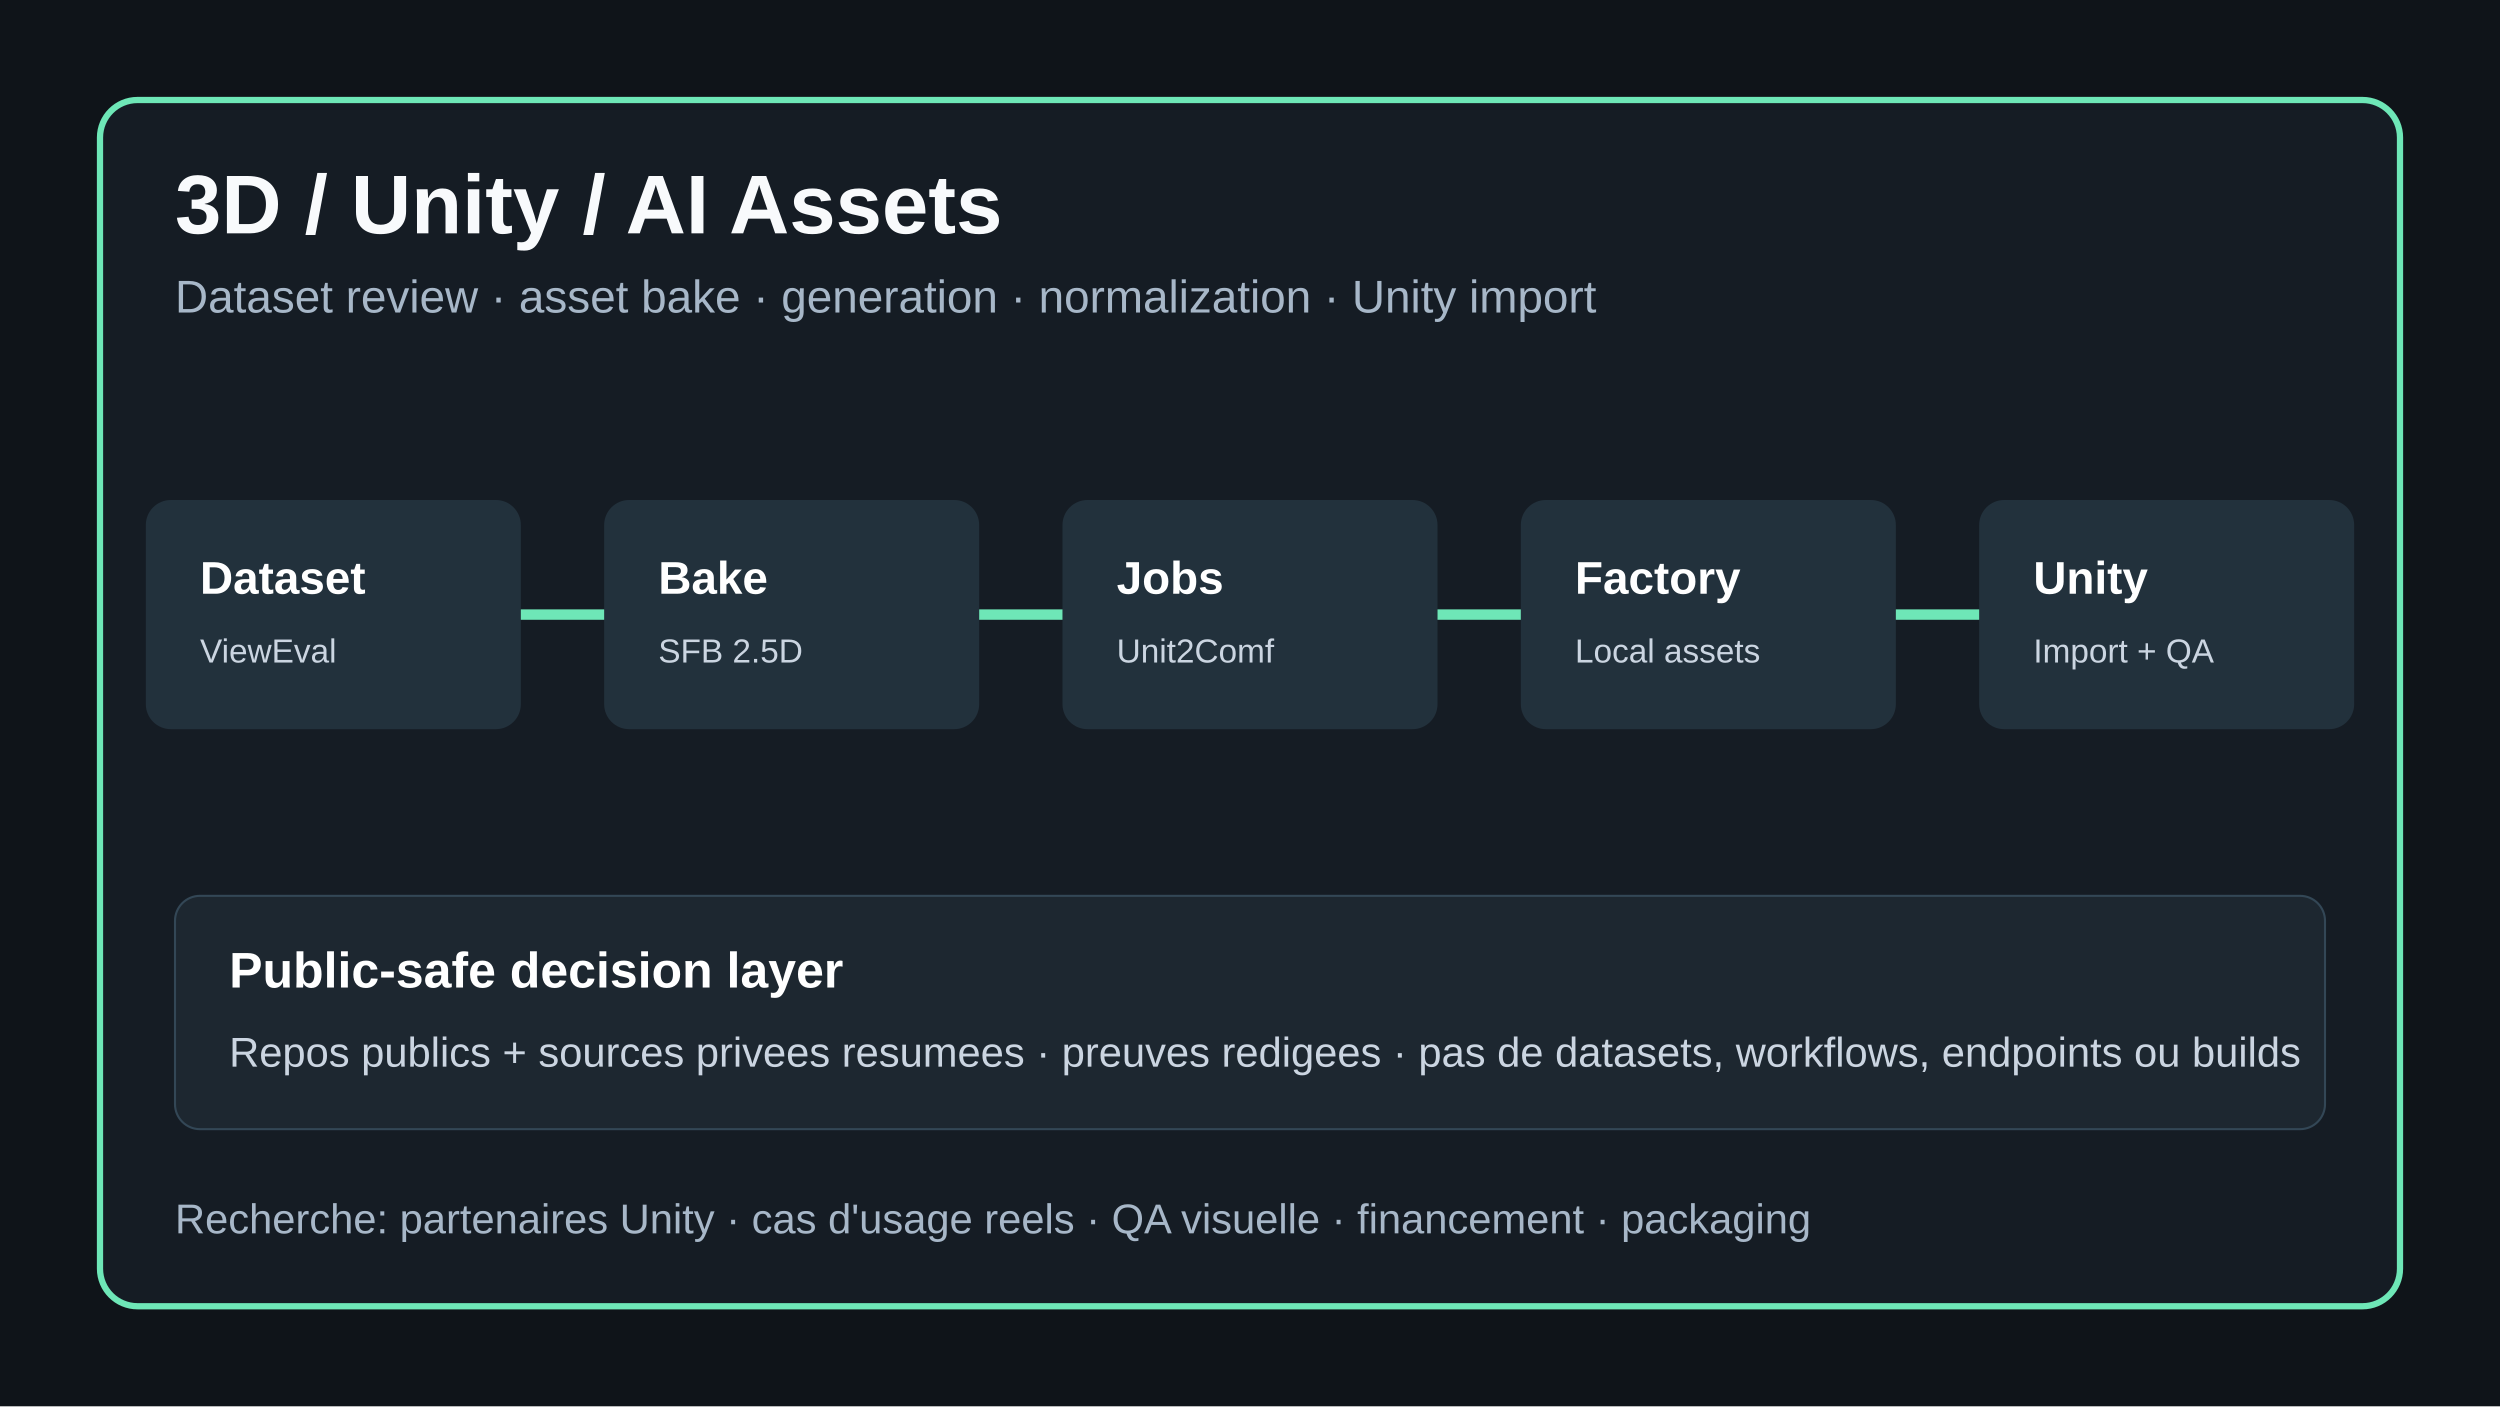
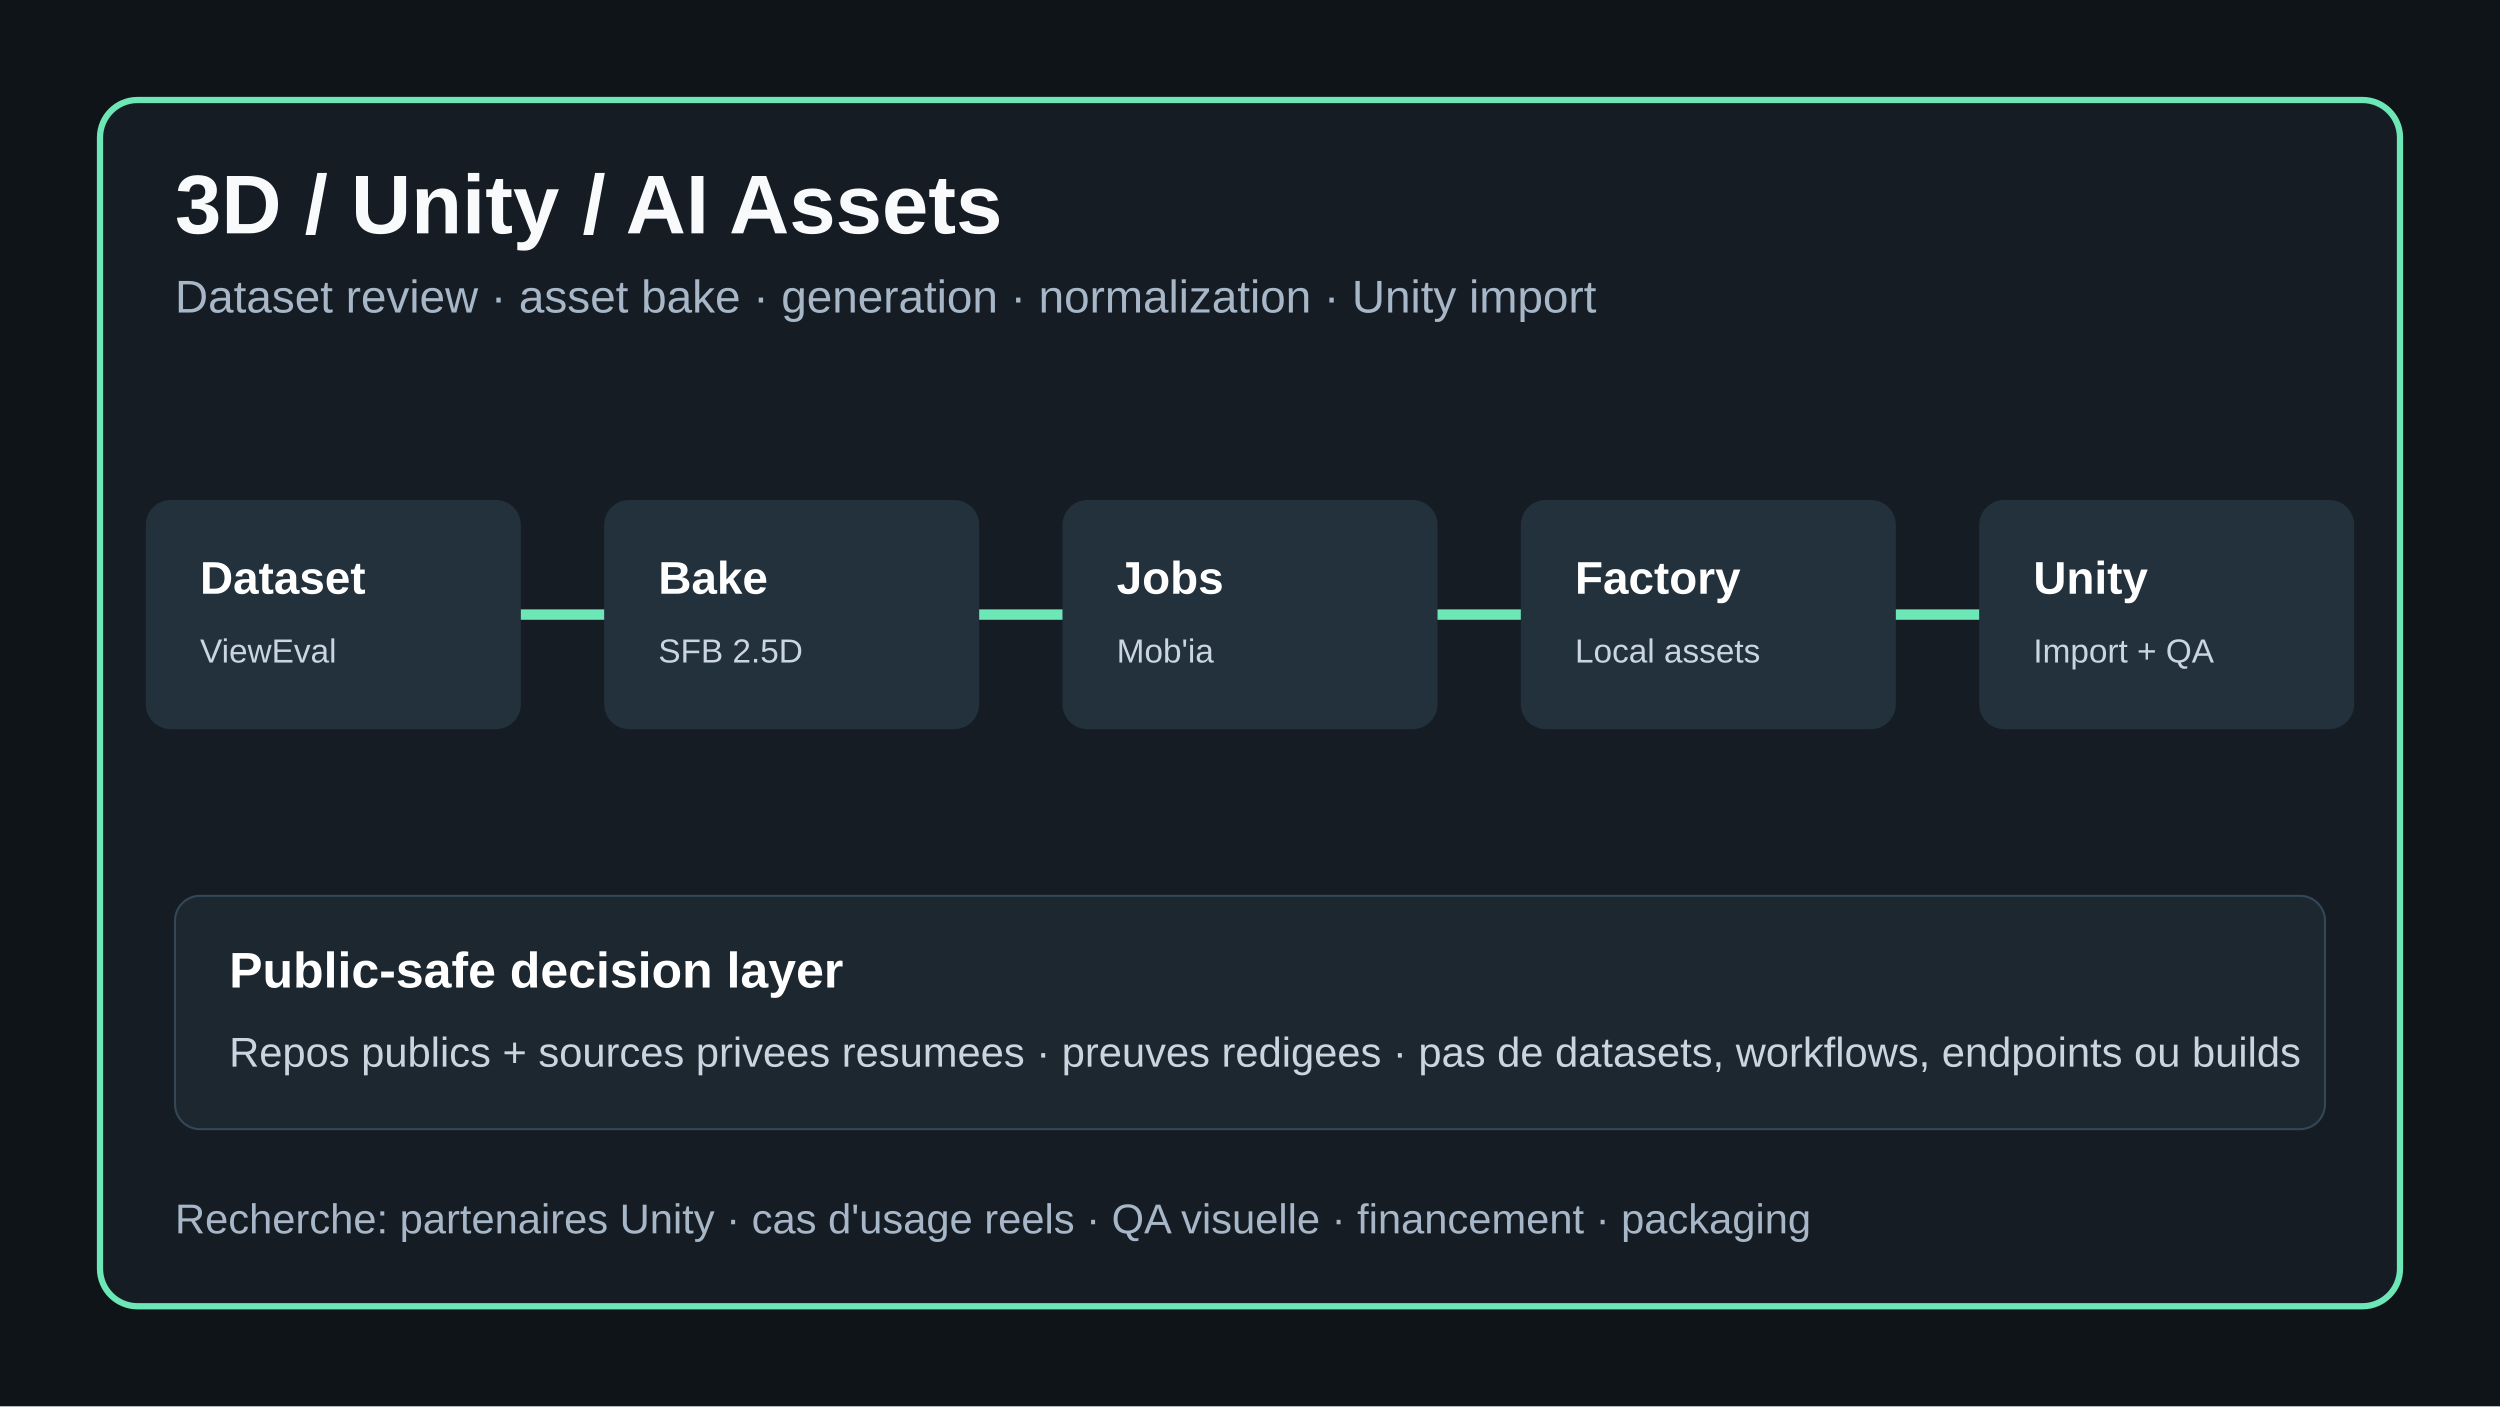
<svg xmlns="http://www.w3.org/2000/svg" width="1200" height="675" viewBox="0 0 1200 675" role="img" aria-labelledby="title desc">
  <rect width="1200" height="675" fill="#0f1419" />
  <rect x="48" y="48" width="1104" height="579" rx="18" fill="#151c24" stroke="#6ee7b7" stroke-width="3" />
  <text x="84" y="112" fill="#f8fafc" font-family="Segoe UI, Arial, sans-serif" font-size="40" font-weight="700">3D / Unity / AI Assets</text>
  <text x="84" y="150" fill="#a7b7c8" font-family="Segoe UI, Arial, sans-serif" font-size="22">Dataset review · asset bake · generation · normalization · Unity import</text>
  <g font-family="Segoe UI, Arial, sans-serif">
    <rect x="70" y="240" width="180" height="110" rx="12" fill="#22313c" />
    <text x="96" y="285" fill="#ffffff" font-size="22" font-weight="700">Dataset</text>
    <text x="96" y="318" fill="#cbd5e1" font-size="16">ViewEval</text>
    <rect x="290" y="240" width="180" height="110" rx="12" fill="#22313c" />
    <text x="316" y="285" fill="#ffffff" font-size="22" font-weight="700">Bake</text>
    <text x="316" y="318" fill="#cbd5e1" font-size="16">SFB 2.5D</text>
    <rect x="510" y="240" width="180" height="110" rx="12" fill="#22313c" />
    <text x="536" y="285" fill="#ffffff" font-size="22" font-weight="700">Jobs</text>
-     <text x="536" y="318" fill="#cbd5e1" font-size="16">Unit2Comf</text>
+     <text x="536" y="318" fill="#cbd5e1" font-size="16">Mob'ia</text>
    <rect x="730" y="240" width="180" height="110" rx="12" fill="#22313c" />
    <text x="756" y="285" fill="#ffffff" font-size="22" font-weight="700">Factory</text>
    <text x="756" y="318" fill="#cbd5e1" font-size="16">Local assets</text>
    <rect x="950" y="240" width="180" height="110" rx="12" fill="#22313c" />
    <text x="976" y="285" fill="#ffffff" font-size="22" font-weight="700">Unity</text>
    <text x="976" y="318" fill="#cbd5e1" font-size="16">Import + QA</text>
    <path d="M250 295 H290 M470 295 H510 M690 295 H730 M910 295 H950" stroke="#6ee7b7" stroke-width="5" />
    <rect x="84" y="430" width="1032" height="112" rx="12" fill="#1d2730" stroke="#334756" />
    <text x="110" y="474" fill="#ffffff" font-size="24" font-weight="700">Public-safe decision layer</text>
    <text x="110" y="512" fill="#cbd5e1" font-size="20">Repos publics + sources privees resumees · preuves redigees · pas de datasets, workflows, endpoints ou builds</text>
    <text x="84" y="592" fill="#a7b7c8" font-size="20">Recherche: partenaires Unity · cas d'usage reels · QA visuelle · financement · packaging</text>
  </g>
</svg>
